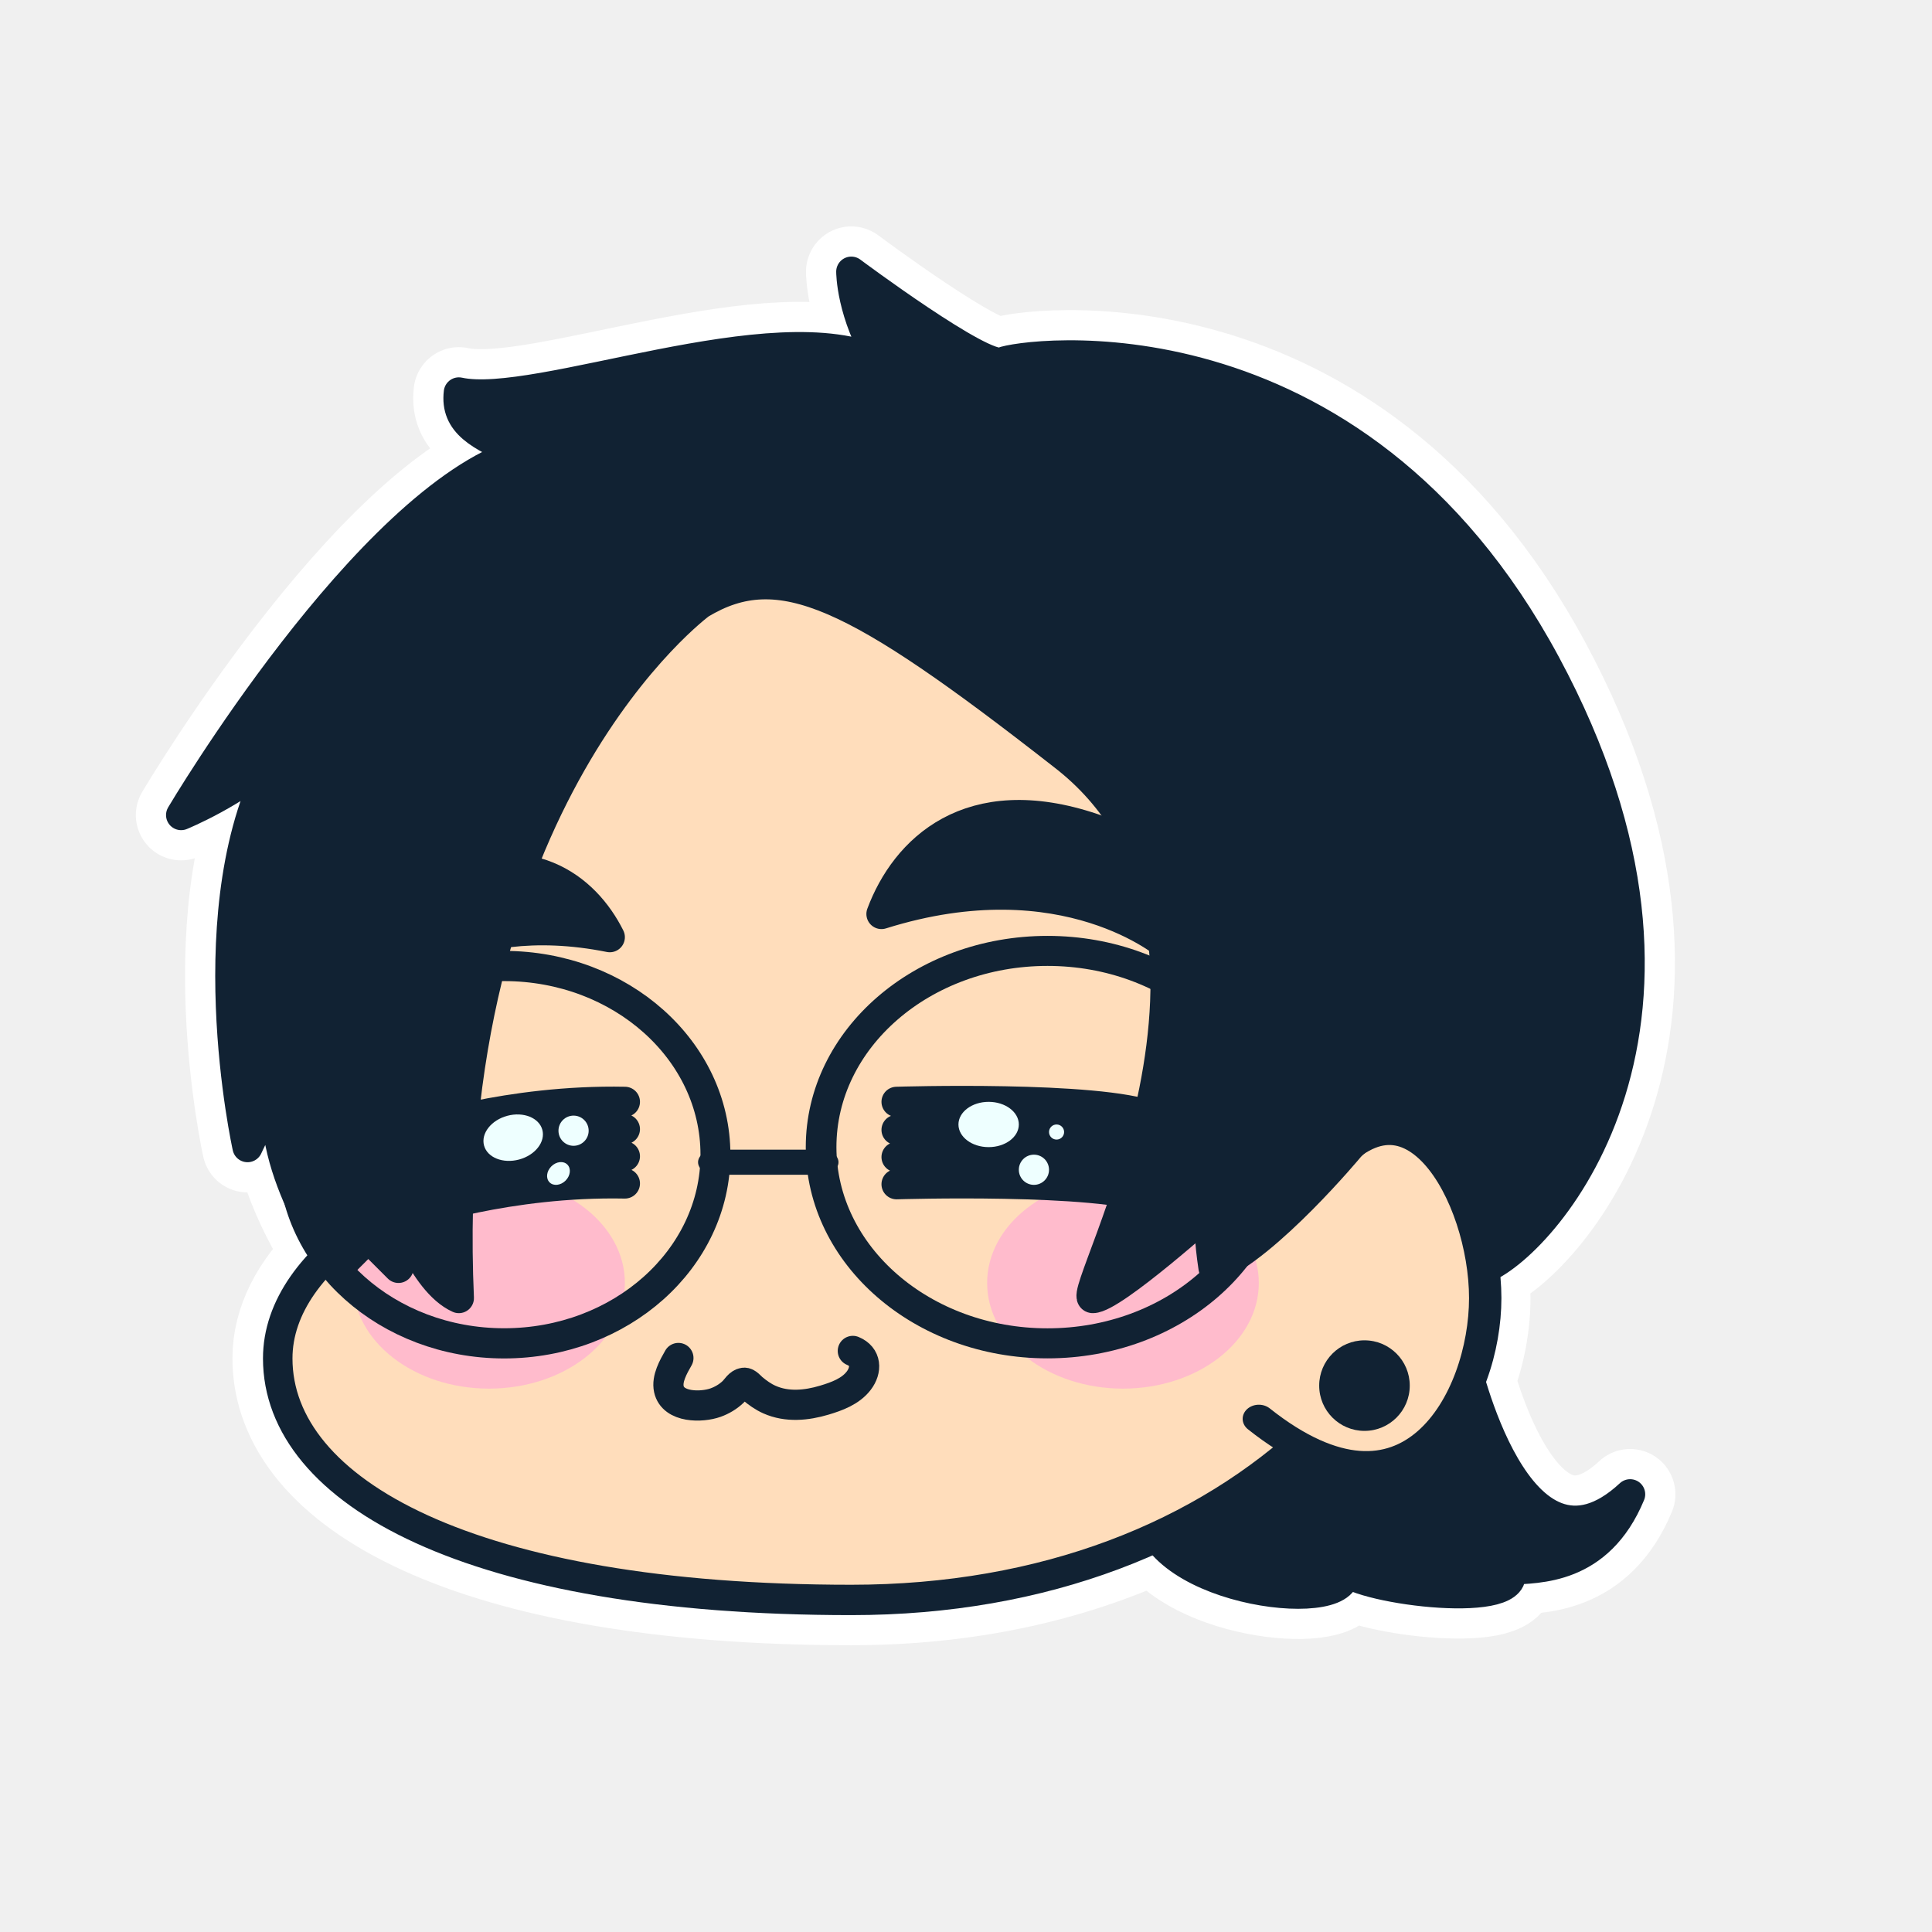
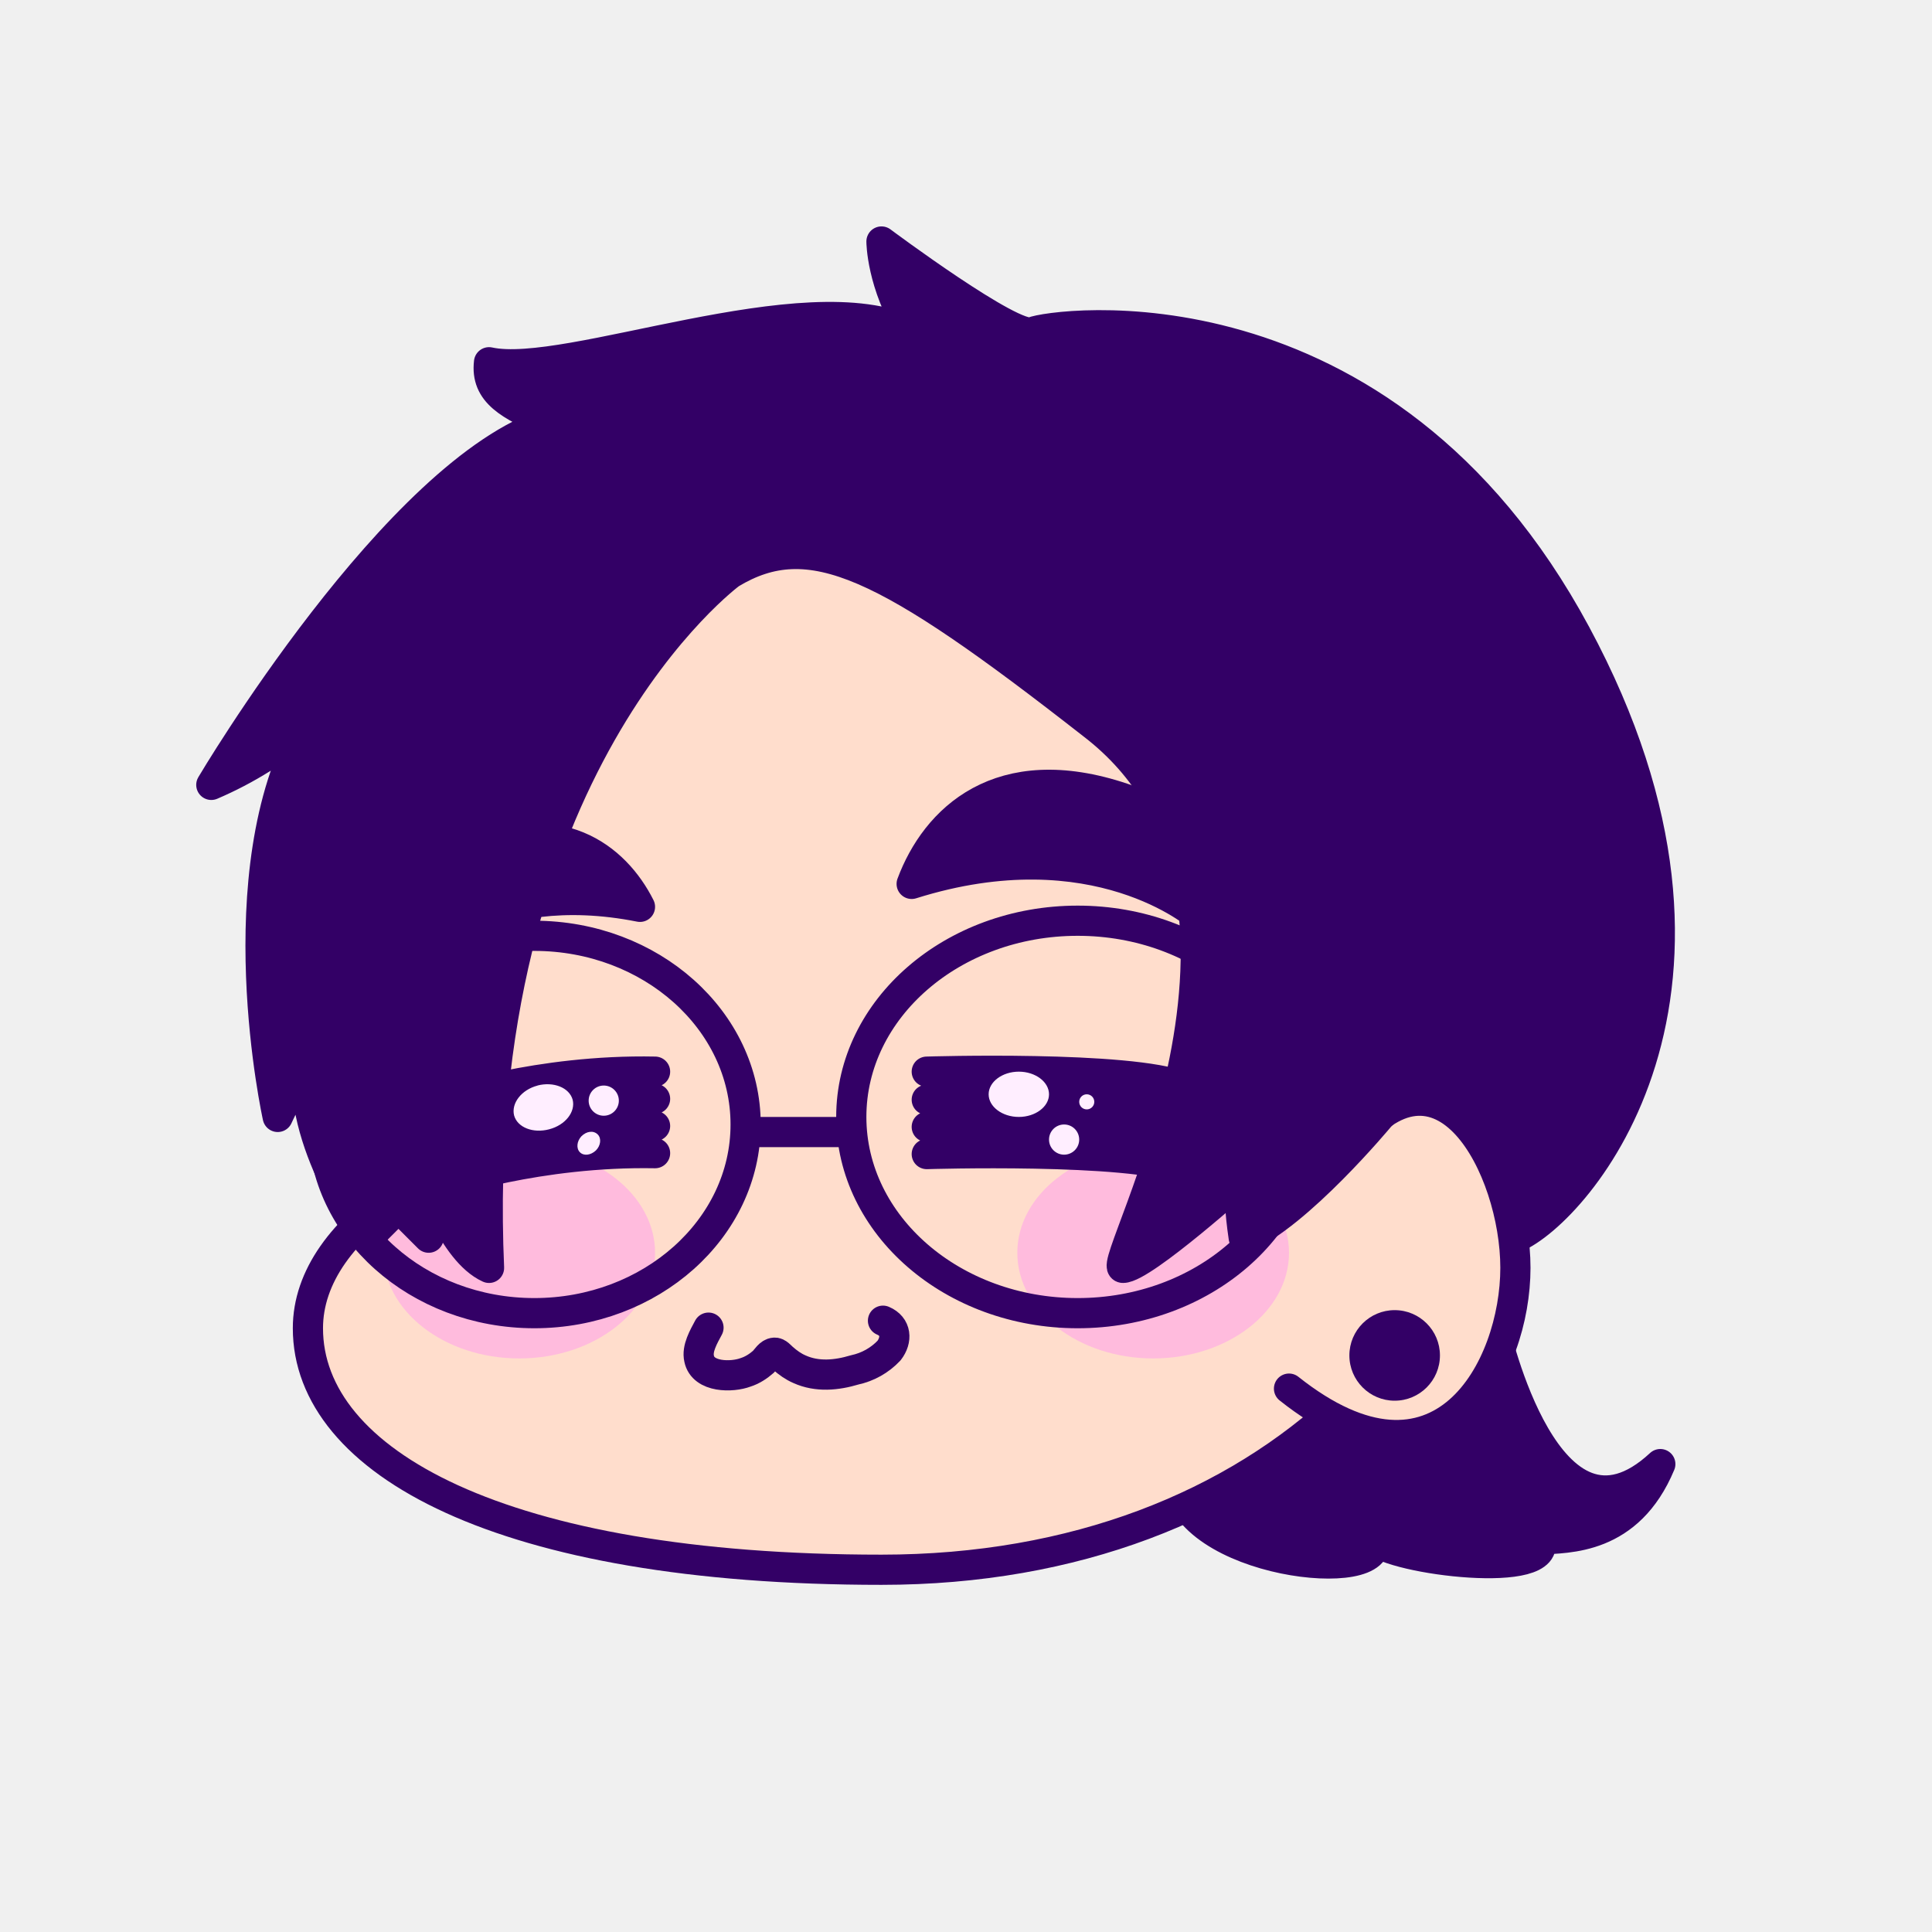
- <svg xmlns="http://www.w3.org/2000/svg" xml:space="preserve" fill-rule="evenodd" stroke-linecap="round" stroke-linejoin="round" stroke-miterlimit="1.5" clip-rule="evenodd" viewBox="0 0 64 64">
-   <path fill="#fff" stroke="#fff" stroke-width="3" d="M10.898 41.56c-.632-.97-2.01-3.382-1.698-5.56-.548 1.036-1 2-1 2s-1.802-8.094 1-13C7.836 26.252 6 27 6 27s6.164-10.42 11.2-12c-1.318-.566-2.122-.988-2-2 2.602.568 10.478-2.714 14-1-1.004-1.602-1-3-1-3s4.384 3.272 5 3c.616-.272 11.588-1.912 18 10 6.412 11.912.016 19.152-2 20 .144-.598-.054-1.136-.44-1.608.284.85.44 1.772.44 2.608 0 .87-.17 1.836-.512 2.714.542 1.876 2.274 6.608 5.312 3.786-1.046 2.526-3.064 2.438-4 2.5.564 1.35-4.87.676-5.5 0 .458 1.364-4.78.95-6.172-1.092C35.428 52.246 32.02 53 28.2 53c-12.616 0-19-3.584-19-8 0-1.23.61-2.398 1.698-3.44Z" />
-   <path fill="#123" stroke="#123" d="M48.5 45s1.759 7.974 5.5 4.5c-1.046 2.525-3.063 2.438-4 2.5.564 1.35-4.871.676-5.5 0 .518 1.548-6.289.806-6.5-2-.211-2.806 10.5-5 10.5-5Z" />
-   <path fill="#fdb" stroke="#123" stroke-width=".45" d="M26 16.5c0 4.691-3.761 8.5-9.671 8.5-5.81 0-8.75-1.604-8.75-3.579 0-.758.531-1.461 1.437-2.039-.334-.9-.516-1.871-.516-2.882 0-4.691 3-8.5 8.75-8.5C22.079 8 26 10.019 26 16.5Z" transform="matrix(2.17142 0 0 2.2353 -7.25714 -2.88236)" />
-   <path fill="none" stroke="#123" d="M22.473 44.985c-.168.294-.39.685-.316 1.029.135.627 1.091.613 1.547.449.215-.077.418-.198.584-.357.109-.104.194-.281.36-.302.094-.012.219.141.278.191.173.145.356.276.563.368.579.258 1.224.196 1.817.019.414-.124.867-.288 1.14-.644.27-.352.258-.801-.195-.987" />
-   <ellipse cx="8.5" cy="49.5" fill="#fbc" rx="4.5" ry="2.5" transform="matrix(1 0 0 1.4 7.7 -26.8)" />
-   <ellipse cx="8.5" cy="49.5" fill="#fbc" rx="4.5" ry="2.5" transform="matrix(1 0 0 1.4 28.7 -26.8)" />
-   <path fill="none" stroke="#123" d="M13.7 37.5s3.121-1.078 7-1M13.7 38.404s3.121-1.078 7-1M13.7 39.304s3.121-1.078 7-1M13.7 40.204s3.121-1.078 7-1" />
-   <circle cx="19.75" cy="38.25" r=".75" fill="#eff" transform="matrix(1.2879 -.3451 .25882 .96593 -18.3359 7.55555)" />
-   <circle cx="19.75" cy="38.25" r=".75" fill="#eff" transform="matrix(.66667 0 0 .66667 5.83333 11.95608)" />
-   <circle cx="19.75" cy="38.25" r=".75" fill="#eff" transform="matrix(.31427 .31427 -.39284 .39284 27.3192 17.63988)" />
-   <path fill="none" stroke="#123" d="M29.7 36.5s6.717-.21 8.5.498M29.7 37.429s6.717-.21 8.5.498M29.7 38.329s6.717-.21 8.5.498M29.7 39.229s6.717-.21 8.5.498" />
-   <g transform="translate(-2.75 -.25)">
-     <ellipse cx="35.5" cy="37.75" fill="#eff" rx="1" ry=".75" transform="translate(0 -.25)" />
-     <circle cx="38" cy="38" r=".5" fill="#eff" transform="translate(-1 1)" />
-     <circle cx="37.75" cy="37.75" r=".25" fill="#eff" />
+ <svg xmlns="http://www.w3.org/2000/svg" class="h-full w-full" viewBox="0 0 64 64" stroke-linecap="round" stroke-linejoin="round" width="64">
+   <path d="M49.5 44s1.76 7.97 5.5 4.5c-1.05 2.52-3.06 2.44-4 2.5.56 1.35-4.87.68-5.5 0 .52 1.55-6.29.8-6.5-2-.21-2.8 10.5-5 10.5-5Z" fill="#306" stroke="#306" />
+   <path d="M50.2 33c0 10.49-8.17 19-21 19-12.62 0-19-3.58-19-8 0-1.7 1.15-3.27 3.12-4.56A18.96 18.96 0 0 1 12.2 33c0-10.49 6.51-19 19-19 10.49 0 19 4.51 19 19Z" fill="#fdc" />
+   <clipPath id="a">
+     <path d="M50.2 33c0 10.49-8.17 19-21 19-12.62 0-19-3.58-19-8 0-1.7 1.15-3.27 3.12-4.56A18.96 18.96 0 0 1 12.2 33c0-10.49 6.51-19 19-19 10.49 0 19 4.51 19 19Z" />
+   </clipPath>
+   <g clip-path="url(#a)">
+     <path d="M17.2 38c2.48 0 4.5 1.57 4.5 3.5S19.68 45 17.2 45s-4.5-1.57-4.5-3.5 2.02-3.5 4.5-3.5Zm21 0c2.48 0 4.5 1.57 4.5 3.5S40.68 45 38.2 45s-4.5-1.57-4.5-3.5 2.02-3.5 4.5-3.5Z" fill="#fbd" />
+     <path d="M23.47 43.98c-.16.3-.39.69-.31 1.03.13.63 1.09.62 1.54.45.22-.07.42-.2.59-.35.1-.1.2-.29.36-.3.1-.02.22.13.28.18.17.15.35.28.56.37.58.26 1.22.2 1.82.02a2.2 2.2 0 0 0 1.14-.64c.27-.35.25-.8-.2-.99M14.7 36.5s3.12-1.08 7-1m-7 1.9s3.12-1.07 7-1m-7 1.9s3.12-1.07 7-1m-7 1.9s3.12-1.07 7-1m9-2.7s6.72-.21 8.5.5m-8.5.43s6.72-.21 8.5.5m-8.5.4s6.72-.21 8.5.5m-8.5.4s6.72-.21 8.5.5" fill="none" stroke="#306" />
+     <path d="M17.8 35.96c.54-.14 1.06.07 1.17.47.1.4-.24.84-.78.98-.53.14-1.05-.06-1.16-.46-.1-.4.24-.85.78-.99Zm2.2 0a.5.5 0 1 1 0 1 .5.5 0 0 1 0-1Zm-.2 1.62c.13.13.1.37-.06.53-.17.16-.4.19-.53.06s-.1-.37.05-.53c.17-.17.4-.2.54-.06Zm13.95-2.08c.55 0 1 .34 1 .75s-.45.75-1 .75-1-.34-1-.75.45-.75 1-.75Zm1.5 1.75a.5.5 0 1 1 0 1 .5.5 0 0 1 0-1Zm.75-1a.25.25 0 1 1 0 .5.25.25 0 0 1 0-.5Z" fill="#fef" />
+     <path d="M13.62 31.73s2.49-2.7 7.58-1.69c-.82-1.63-2.71-3.15-5.9-1.68-3.16 1.46-2.16 4.62-1.68 3.37Zm26.08-1.38s-3.4-2.99-9.5-1.07c.79-2.12 2.9-4.22 7-2.84 4.07 1.37 3.26 5.38 2.5 3.9Z" fill="#306" stroke="#306" />
  </g>
-   <path fill="#123" stroke="#123" stroke-width="1" d="M12.621 32.729s2.487-2.704 7.579-1.684c-.82-1.64-2.71-3.15-5.895-1.684-3.169 1.459-2.169 4.621-1.684 3.368Z" />
-   <path fill="#123" stroke="#123" stroke-width="1" d="M38.702 31.346s-3.4-2.985-9.502-1.069c.789-2.115 2.906-4.213 6.998-2.836 4.072 1.371 3.262 5.375 2.504 3.904Z" />
-   <ellipse cx="21" cy="38.25" fill="none" stroke="#123" stroke-width=".92" rx="6.5" ry="5.75" transform="matrix(1.07692 0 0 1.08696 -5.91538 -3.32609)" />
-   <ellipse cx="21" cy="38.25" fill="none" stroke="#123" stroke-width=".88" rx="6.5" ry="5.75" transform="matrix(1.15385 0 0 1.13043 10.4692 -5.23913)" />
-   <path fill="none" stroke="#123" stroke-width=".83" d="M27.5 38.5h2.522" transform="matrix(1.38784 0 0 1 -14.4656 0)" />
-   <path fill="#fdb" stroke="#123" stroke-width=".39" d="M24 19.833c1.104-1.666 2 .287 2 1.667 0 1.38-.896 3.333-2.727 1.667" transform="matrix(2.75 0 0 2.4 -22.3 -8.6)" />
-   <path fill="#123" stroke="#123" stroke-width="1" d="M23.2 20s-8.734 6.4-8 23c-1.212-.548-2-3-2-3s-.234 1.48 0 2c-.516-.514-1-1-1-1l-1 1s-2.402-3.194-2-6c-.548 1.036-1 2-1 2s-1.802-8.094 1-13C7.836 26.252 6 27 6 27s6.164-10.42 11.2-12c-1.318-.566-2.122-.988-2-2 2.602.568 10.478-2.714 14-1-1.004-1.602-1-3-1-3s4.384 3.272 5 3c.616-.272 11.588-1.912 18 10 6.412 11.912.016 19.152-2 20-1.386-7.558-4.5-4-4.5-4s-2.708 3.256-4.5 4c-.284-1.898 0-2 0-2s-3.342 3.004-4 3c-.64-.004 6.398-12.324-1-18-6.882-5.376-9.358-6.586-12-5Z" />
-   <circle cx="23.5" cy="22.5" r=".5" fill="#123" transform="matrix(3 0 0 3 -25.3 -21.6)" />
+   <path d="M50.2 33c0 10.49-8.17 19-21 19-12.62 0-19-3.58-19-8 0-1.7 1.15-3.27 3.12-4.56A18.96 18.96 0 0 1 12.2 33c0-10.49 6.51-19 19-19 10.49 0 19 4.51 19 19Z" fill="none" stroke="#306" />
+   <path d="M17.7 31c3.86 0 7 2.8 7 6.25s-3.14 6.25-7 6.25-7-2.8-7-6.25 3.14-6.25 7-6.25Zm18-.5c4.14 0 7.5 2.91 7.5 6.5s-3.36 6.5-7.5 6.5c-4.14 0-7.5-2.91-7.5-6.5s3.36-6.5 7.5-6.5Zm-11 7h3.5" fill="none" stroke="#306" />
+   <path d="M44.7 38c3.04-4 5.5.69 5.5 4s-2.46 8-7.5 4" fill="#fdc" stroke="#306" />
+   <g fill="#306">
+     <path d="M24.2 19s-8.73 6.4-8 23c-1.21-.55-2-3-2-3s-.23 1.48 0 2l-1-1-1 1s-2.4-3.2-2-6c-.55 1.04-1 2-1 2s-1.8-8.1 1-13A12.3 12.3 0 0 1 7 26s6.16-10.42 11.2-12c-1.32-.57-2.12-.99-2-2 2.6.57 10.48-2.71 14-1-1-1.6-1-3-1-3s4.38 3.27 5 3c.62-.27 11.59-1.91 18 10s.02 19.15-2 20c-1.39-7.56-4.5-4-4.5-4s-2.7 3.25-4.5 4c-.28-1.9 0-2 0-2s-3.34 3-4 3c-.64 0 6.4-12.32-1-18-6.88-5.38-9.36-6.59-12-5Z" stroke="#306" />
+     <circle cx="46.2" cy="44.9" r="1.5" />
+   </g>
</svg>
